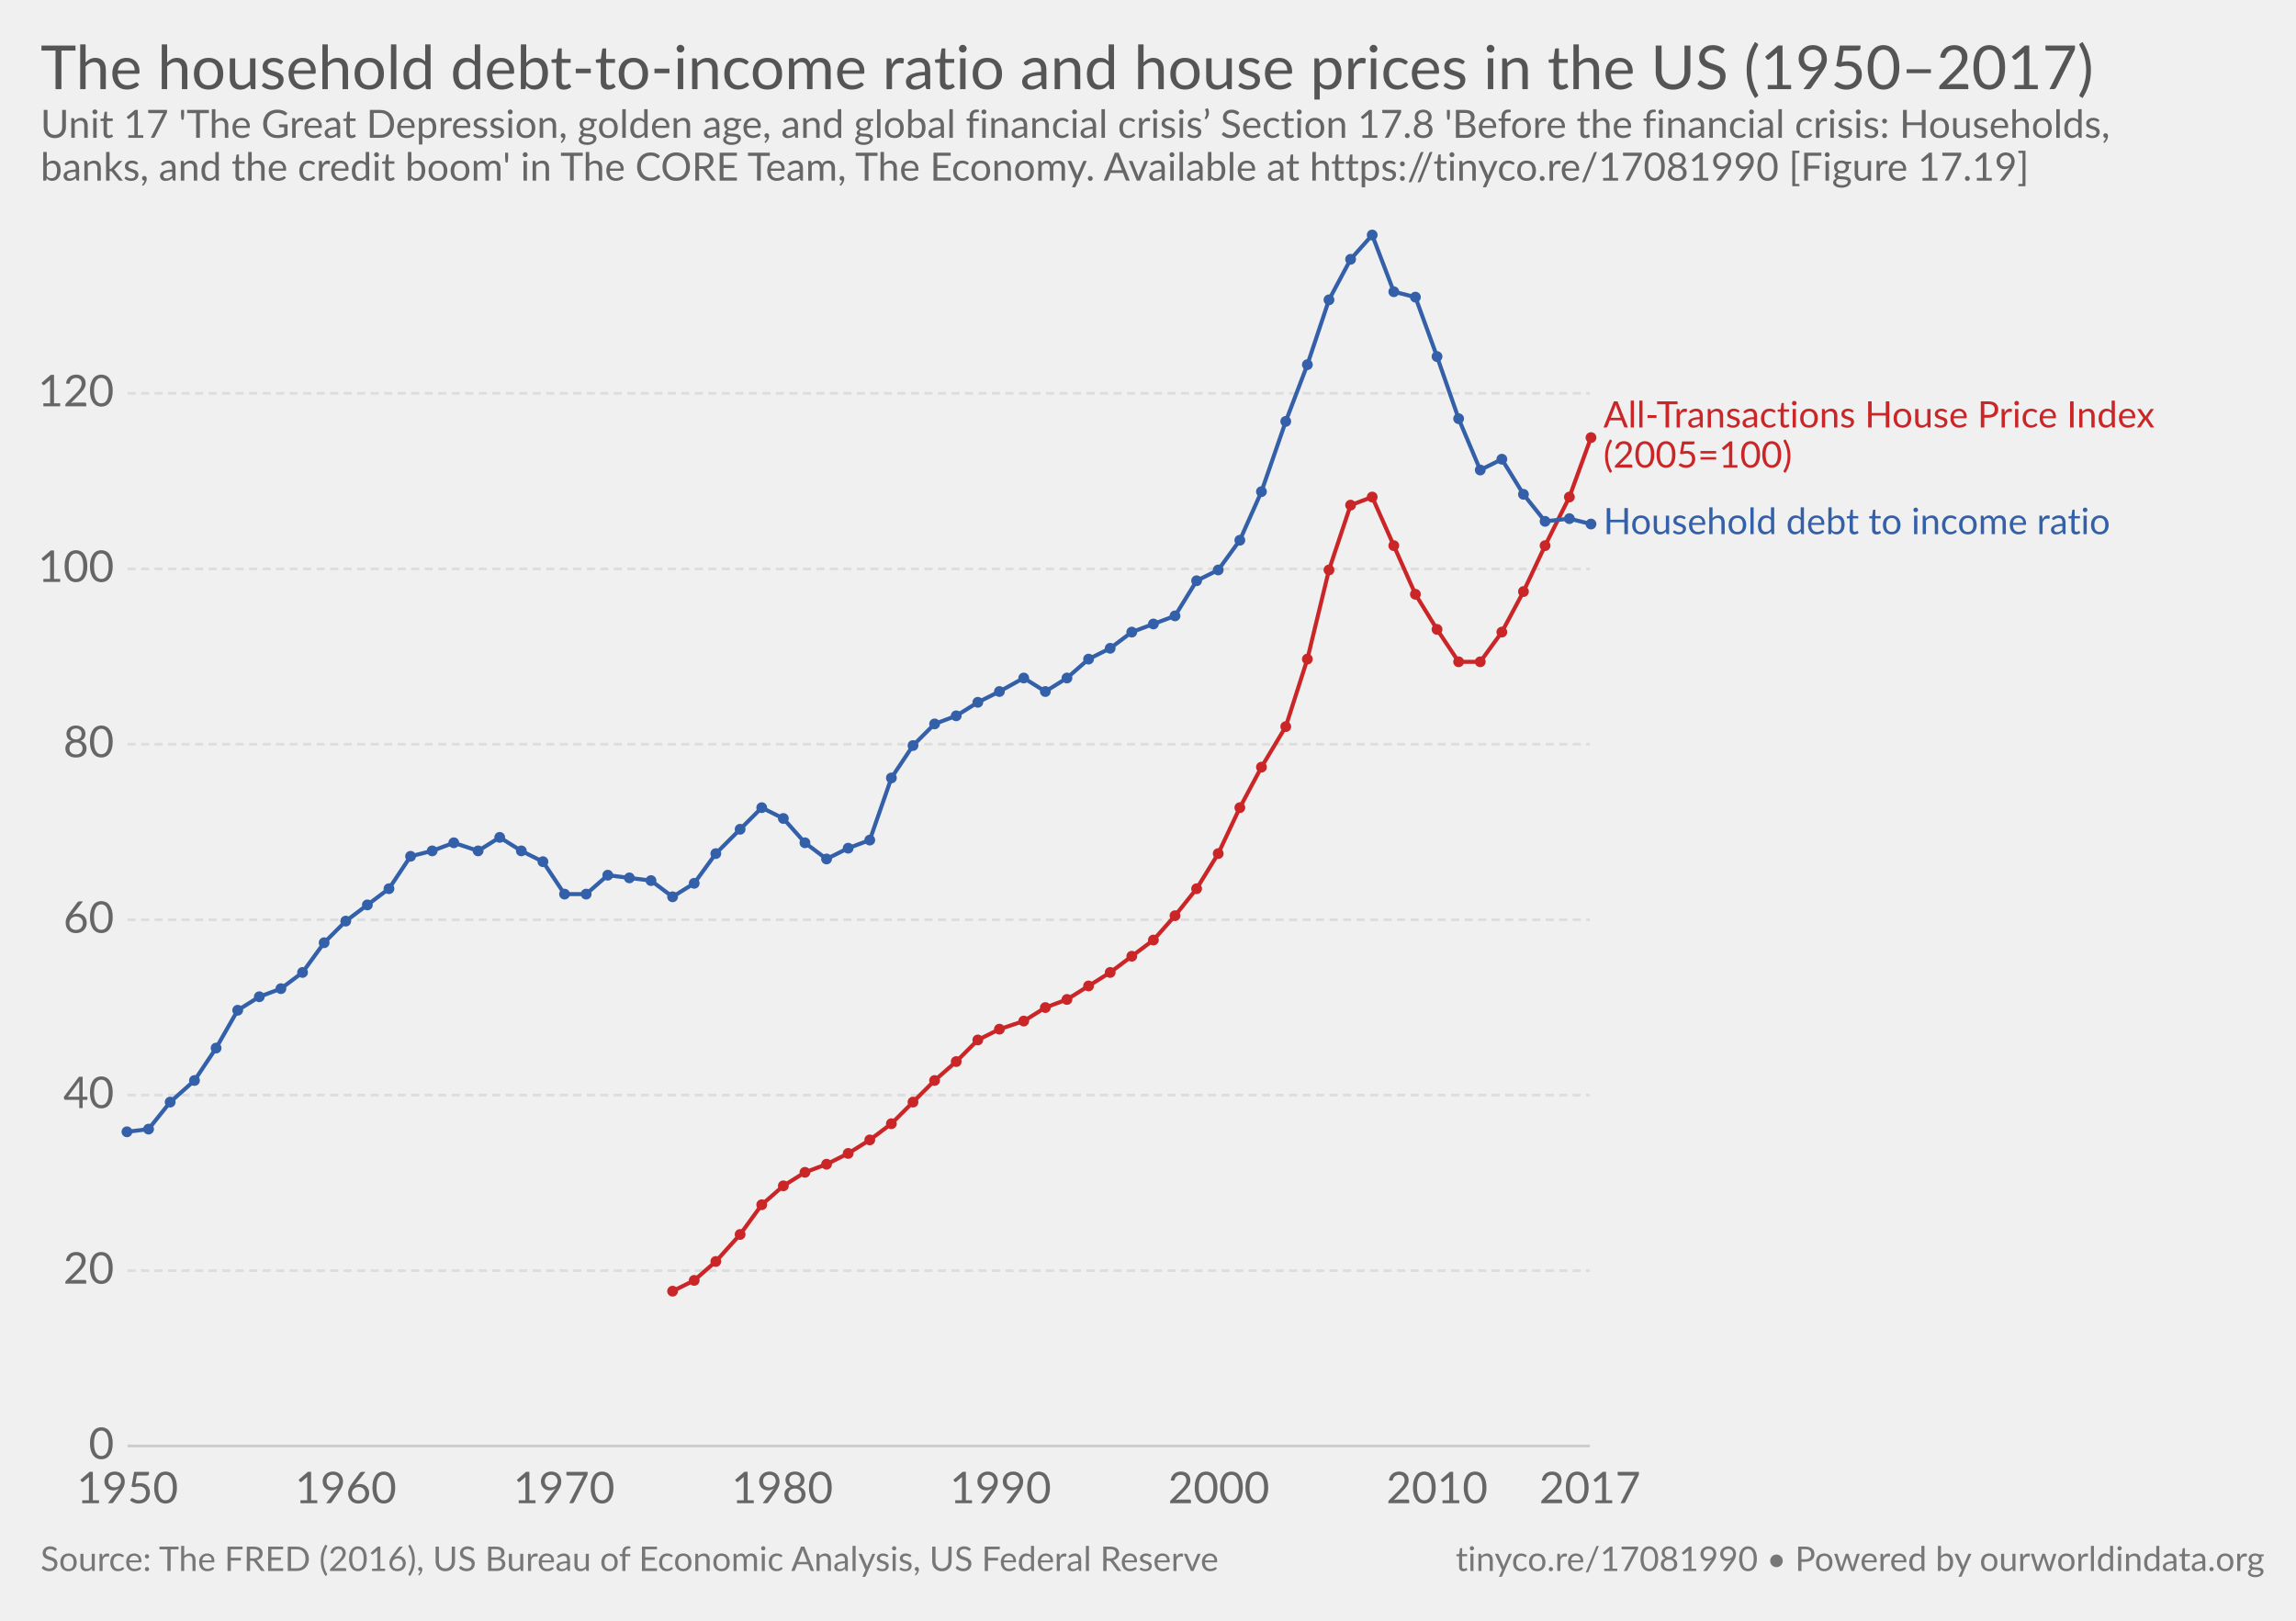
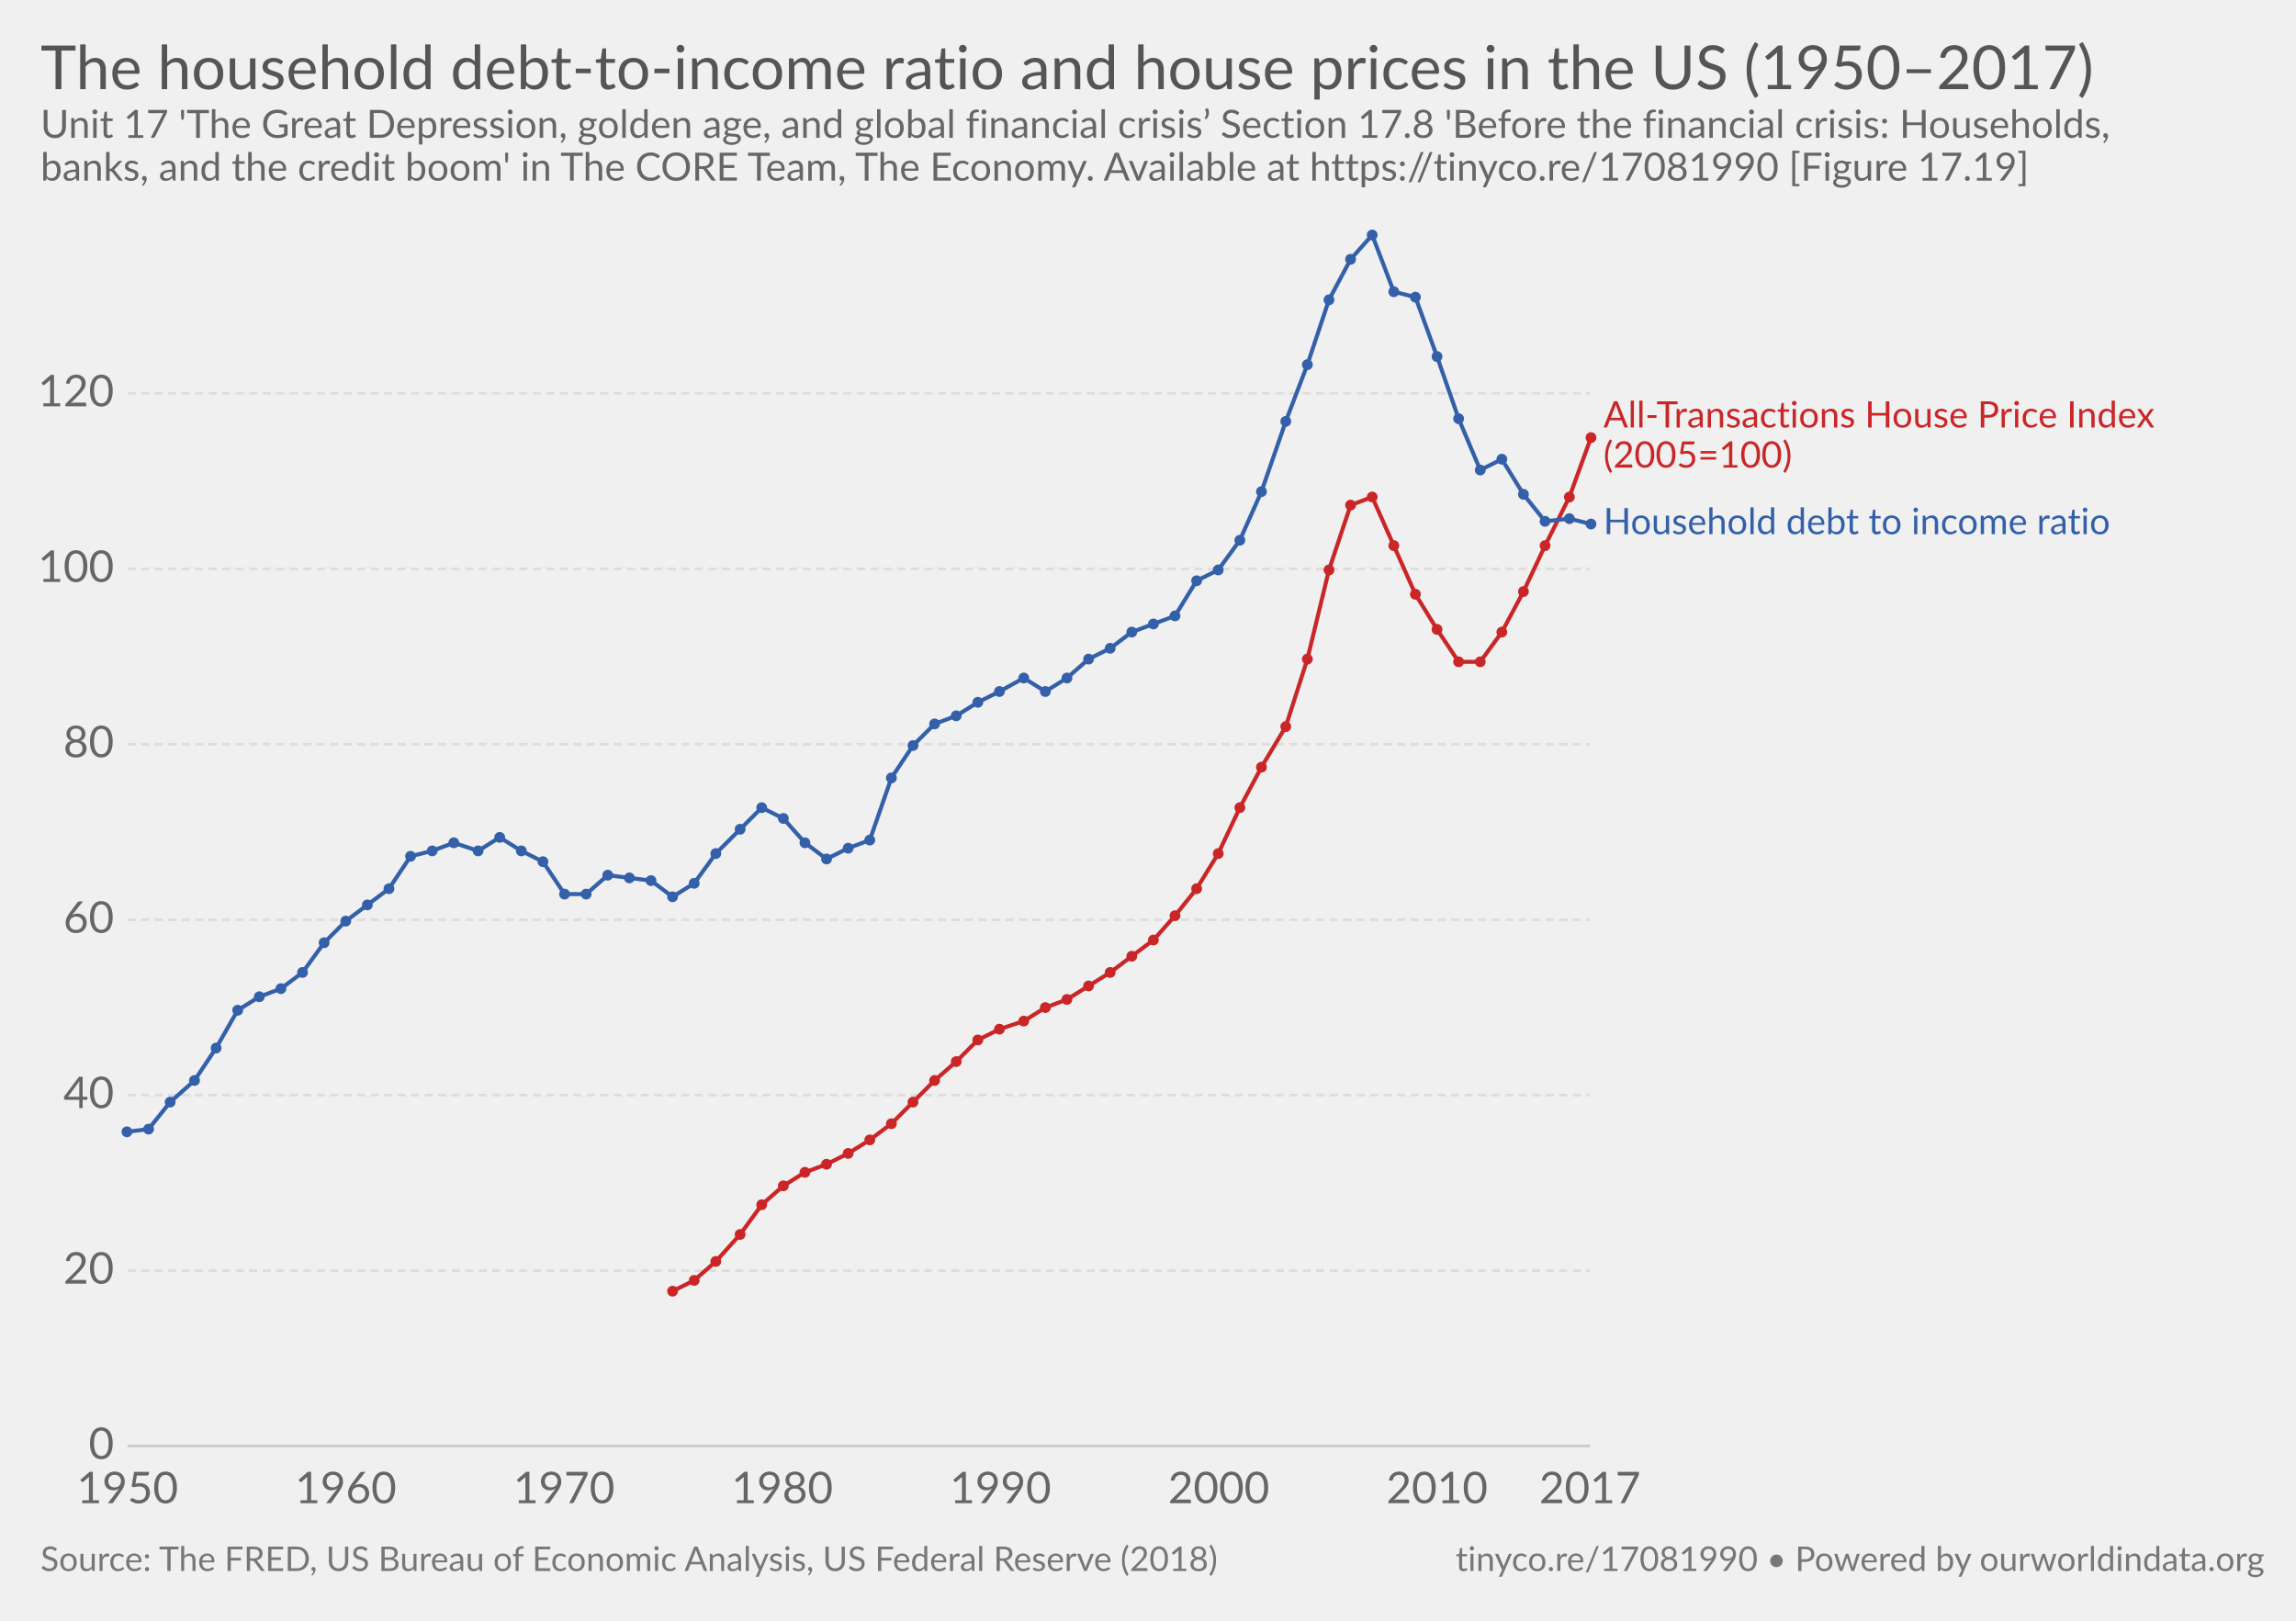
<svg xmlns="http://www.w3.org/2000/svg" version="1.1" style="font-family:Lato, 'Helvetica Neue', Helvetica, Arial, sans-serif;font-size:18px;background-color:white;text-rendering:optimizeLegibility;-webkit-font-smoothing:antialiased" width="850" height="600">
  <g class="HeaderView">
    <a href="https://ourworldindata.org/grapher/the-household-debt-to-income-ratio-and-house-prices-in-the-us-19502017" target="_blank">
      <text font-size="22.50" x="15.0" y="33.0" fill="#555">
        <tspan x="15" y="33">The household debt-to-income ratio and house prices in the US (1950–2017)</tspan>
      </text>
    </a>
    <text font-size="14.40" x="15.0" y="51.0" fill="#666">
      <tspan x="15" y="51.02">Unit 17 'The Great Depression, golden age, and global financial crisis’ Section 17.8 'Before the financial crisis: Households,</tspan>
      <tspan x="15" y="66.86">banks, and the credit boom' in The CORE Team, The Economy. Available at https://tinyco.re/17081990 [Figure 17.19]</tspan>
    </text>
  </g>
  <g class="LineChart">
    <defs>
      <clipPath id="boundsClip-11">
        <rect x="37.216" y="0" width="830" height="938.2" />
      </clipPath>
    </defs>
    <g class="AxisBoxView">
      <g class="HorizontalAxis">
        <text x="47.2" y="556.5" fill="#666" text-anchor="middle" font-size="16.2">1950</text>
        <text x="128" y="556.5" fill="#666" text-anchor="middle" font-size="16.2">1960</text>
        <text x="208.8" y="556.5" fill="#666" text-anchor="middle" font-size="16.2">1970</text>
        <text x="289.6" y="556.5" fill="#666" text-anchor="middle" font-size="16.2">1980</text>
        <text x="370.4" y="556.5" fill="#666" text-anchor="middle" font-size="16.2">1990</text>
        <text x="451.2" y="556.5" fill="#666" text-anchor="middle" font-size="16.2">2000</text>
        <text x="532" y="556.5" fill="#666" text-anchor="middle" font-size="16.2">2010</text>
        <text x="588.6" y="556.5" fill="#666" text-anchor="middle" font-size="16.2">2017</text>
      </g>
      <g class="VerticalAxis">
        <text x="42.22" y="535.3" fill="#666" dominant-baseline="middle" text-anchor="end" font-size="16.2">0</text>
        <text x="42.22" y="470.4" fill="#666" dominant-baseline="middle" text-anchor="end" font-size="16.2">20</text>
        <text x="42.22" y="405.4" fill="#666" dominant-baseline="middle" text-anchor="end" font-size="16.2">40</text>
        <text x="42.22" y="340.5" fill="#666" dominant-baseline="middle" text-anchor="end" font-size="16.2">60</text>
        <text x="42.22" y="275.5" fill="#666" dominant-baseline="middle" text-anchor="end" font-size="16.2">80</text>
        <text x="42.22" y="210.6" fill="#666" dominant-baseline="middle" text-anchor="end" font-size="16.2">100</text>
        <text x="42.22" y="145.6" fill="#666" dominant-baseline="middle" text-anchor="end" font-size="16.2">120</text>
      </g>
      <g class="AxisGridLines">
        <line x1="47.22" y1="535.3" x2="588.59" y2="535.3" stroke="#ccc" />
        <line x1="47.22" y1="470.4" x2="588.59" y2="470.4" stroke="#ddd" stroke-dasharray="3,2" />
        <line x1="47.22" y1="405.4" x2="588.59" y2="405.4" stroke="#ddd" stroke-dasharray="3,2" />
        <line x1="47.22" y1="340.5" x2="588.59" y2="340.5" stroke="#ddd" stroke-dasharray="3,2" />
        <line x1="47.22" y1="275.5" x2="588.59" y2="275.5" stroke="#ddd" stroke-dasharray="3,2" />
        <line x1="47.22" y1="210.6" x2="588.59" y2="210.6" stroke="#ddd" stroke-dasharray="3,2" />
        <line x1="47.22" y1="145.6" x2="588.59" y2="145.6" stroke="#ddd" stroke-dasharray="3,2" />
      </g>
    </g>
    <g clip-path="url(#boundsClip-11)">
      <g class="HeightedLegend">
        <g class="legendMark">
          <rect x="588.59" y="147.45" width="246.41" height="28.1" fill="#fff" opacity="0" />
          <text font-size="13.50" x="593.6" y="158.3" fill="#ca2628">
            <tspan x="593.59" y="158.25">All-Transactions House Price Index</tspan>
            <tspan x="593.59" y="173.1">(2005=100)</tspan>
          </text>
        </g>
        <g class="legendMark">
          <rect x="588.59" y="186.95" width="222.65" height="13.5" fill="#fff" opacity="0" />
          <text font-size="13.50" x="593.6" y="197.8" fill="#3360a9">
            <tspan x="593.59" y="197.75">Household debt to income ratio</tspan>
          </text>
        </g>
      </g>
      <g class="Lines">
        <rect x="47" y="87" width="541" height="448" fill="rgba(255,255,255,0)" opacity="0" />
        <g class="key-United-States_0">
          <path stroke="#ca2628" stroke-linecap="round" d="M249 478L257 474L265 467L274 457L282 446L290 439L298 434L306 431L314 427L322 422L330 416L338 408L346 400L354 393L362 385L370 381L379 378L387 373L395 370L403 365L411 360L419 354L427 348L435 339L443 329L451 316L459 299L467 284L476 269L484 244L492 211L500 187L508 184L516 202L524 220L532 233L540 245L548 245L556 234L564 219L572 202L581 184L589 162" fill="none" stroke-width="1.5" />
          <g fill="#ca2628">
            <circle cx="249" cy="478" r="2" />
            <circle cx="257" cy="474" r="2" />
            <circle cx="265" cy="467" r="2" />
            <circle cx="274" cy="457" r="2" />
            <circle cx="282" cy="446" r="2" />
            <circle cx="290" cy="439" r="2" />
            <circle cx="298" cy="434" r="2" />
            <circle cx="306" cy="431" r="2" />
            <circle cx="314" cy="427" r="2" />
            <circle cx="322" cy="422" r="2" />
            <circle cx="330" cy="416" r="2" />
            <circle cx="338" cy="408" r="2" />
            <circle cx="346" cy="400" r="2" />
            <circle cx="354" cy="393" r="2" />
            <circle cx="362" cy="385" r="2" />
            <circle cx="370" cy="381" r="2" />
            <circle cx="379" cy="378" r="2" />
            <circle cx="387" cy="373" r="2" />
            <circle cx="395" cy="370" r="2" />
            <circle cx="403" cy="365" r="2" />
            <circle cx="411" cy="360" r="2" />
            <circle cx="419" cy="354" r="2" />
            <circle cx="427" cy="348" r="2" />
            <circle cx="435" cy="339" r="2" />
            <circle cx="443" cy="329" r="2" />
            <circle cx="451" cy="316" r="2" />
            <circle cx="459" cy="299" r="2" />
            <circle cx="467" cy="284" r="2" />
            <circle cx="476" cy="269" r="2" />
            <circle cx="484" cy="244" r="2" />
            <circle cx="492" cy="211" r="2" />
            <circle cx="500" cy="187" r="2" />
            <circle cx="508" cy="184" r="2" />
            <circle cx="516" cy="202" r="2" />
            <circle cx="524" cy="220" r="2" />
            <circle cx="532" cy="233" r="2" />
            <circle cx="540" cy="245" r="2" />
            <circle cx="548" cy="245" r="2" />
            <circle cx="556" cy="234" r="2" />
            <circle cx="564" cy="219" r="2" />
            <circle cx="572" cy="202" r="2" />
            <circle cx="581" cy="184" r="2" />
            <circle cx="589" cy="162" r="2" />
          </g>
        </g>
        <g class="key-United-States_1">
          <path stroke="#3360a9" stroke-linecap="round" d="M47 419L55 418L63 408L72 400L80 388L88 374L96 369L104 366L112 360L120 349L128 341L136 335L144 329L152 317L160 315L168 312L177 315L185 310L193 315L201 319L209 331L217 331L225 324L233 325L241 326L249 332L257 327L265 316L274 307L282 299L290 303L298 312L306 318L314 314L322 311L330 288L338 276L346 268L354 265L362 260L370 256L379 251L387 256L395 251L403 244L411 240L419 234L427 231L435 228L443 215L451 211L459 200L467 182L476 156L484 135L492 111L500 96L508 87L516 108L524 110L532 132L540 155L548 174L556 170L564 183L572 193L581 192L589 194" fill="none" stroke-width="1.5" />
          <g fill="#3360a9">
            <circle cx="47" cy="419" r="2" />
            <circle cx="55" cy="418" r="2" />
            <circle cx="63" cy="408" r="2" />
            <circle cx="72" cy="400" r="2" />
            <circle cx="80" cy="388" r="2" />
            <circle cx="88" cy="374" r="2" />
            <circle cx="96" cy="369" r="2" />
            <circle cx="104" cy="366" r="2" />
            <circle cx="112" cy="360" r="2" />
            <circle cx="120" cy="349" r="2" />
            <circle cx="128" cy="341" r="2" />
            <circle cx="136" cy="335" r="2" />
            <circle cx="144" cy="329" r="2" />
            <circle cx="152" cy="317" r="2" />
            <circle cx="160" cy="315" r="2" />
            <circle cx="168" cy="312" r="2" />
            <circle cx="177" cy="315" r="2" />
            <circle cx="185" cy="310" r="2" />
            <circle cx="193" cy="315" r="2" />
            <circle cx="201" cy="319" r="2" />
            <circle cx="209" cy="331" r="2" />
            <circle cx="217" cy="331" r="2" />
            <circle cx="225" cy="324" r="2" />
            <circle cx="233" cy="325" r="2" />
            <circle cx="241" cy="326" r="2" />
            <circle cx="249" cy="332" r="2" />
            <circle cx="257" cy="327" r="2" />
            <circle cx="265" cy="316" r="2" />
            <circle cx="274" cy="307" r="2" />
            <circle cx="282" cy="299" r="2" />
            <circle cx="290" cy="303" r="2" />
            <circle cx="298" cy="312" r="2" />
            <circle cx="306" cy="318" r="2" />
            <circle cx="314" cy="314" r="2" />
            <circle cx="322" cy="311" r="2" />
            <circle cx="330" cy="288" r="2" />
            <circle cx="338" cy="276" r="2" />
            <circle cx="346" cy="268" r="2" />
            <circle cx="354" cy="265" r="2" />
            <circle cx="362" cy="260" r="2" />
            <circle cx="370" cy="256" r="2" />
            <circle cx="379" cy="251" r="2" />
            <circle cx="387" cy="256" r="2" />
            <circle cx="395" cy="251" r="2" />
            <circle cx="403" cy="244" r="2" />
            <circle cx="411" cy="240" r="2" />
            <circle cx="419" cy="234" r="2" />
            <circle cx="427" cy="231" r="2" />
            <circle cx="435" cy="228" r="2" />
            <circle cx="443" cy="215" r="2" />
            <circle cx="451" cy="211" r="2" />
            <circle cx="459" cy="200" r="2" />
            <circle cx="467" cy="182" r="2" />
            <circle cx="476" cy="156" r="2" />
            <circle cx="484" cy="135" r="2" />
            <circle cx="492" cy="111" r="2" />
            <circle cx="500" cy="96" r="2" />
            <circle cx="508" cy="87" r="2" />
            <circle cx="516" cy="108" r="2" />
            <circle cx="524" cy="110" r="2" />
            <circle cx="532" cy="132" r="2" />
            <circle cx="540" cy="155" r="2" />
            <circle cx="548" cy="174" r="2" />
            <circle cx="556" cy="170" r="2" />
            <circle cx="564" cy="183" r="2" />
            <circle cx="572" cy="193" r="2" />
            <circle cx="581" cy="192" r="2" />
            <circle cx="589" cy="194" r="2" />
          </g>
        </g>
      </g>
    </g>
  </g>
  <g class="SourcesFooter" style="fill:#777">
    <g class="clickable" style="fill:#777">
      <text font-size="12.60" x="15.0" y="581.6">
-         <tspan x="15" y="581.58">Source: The FRED (2016), US Bureau of Economic Analysis, US Federal Reserve</tspan>
+         <tspan x="15" y="581.58">Source: The FRED, US Bureau of Economic Analysis, US Federal Reserve (2018)</tspan>
      </text>
    </g>
    <text font-size="12.60" x="538.9" y="581.6">
      <tspan x="538.9" y="581.58">
        <a target="_blank" style="fill: #777;" href="https://tinyco.re/17081990">tinyco.re/17081990</a> • <a href="https://ourworldindata.org" target="_blank">Powered by ourworldindata.org</a>
      </tspan>
    </text>
  </g>
</svg>
